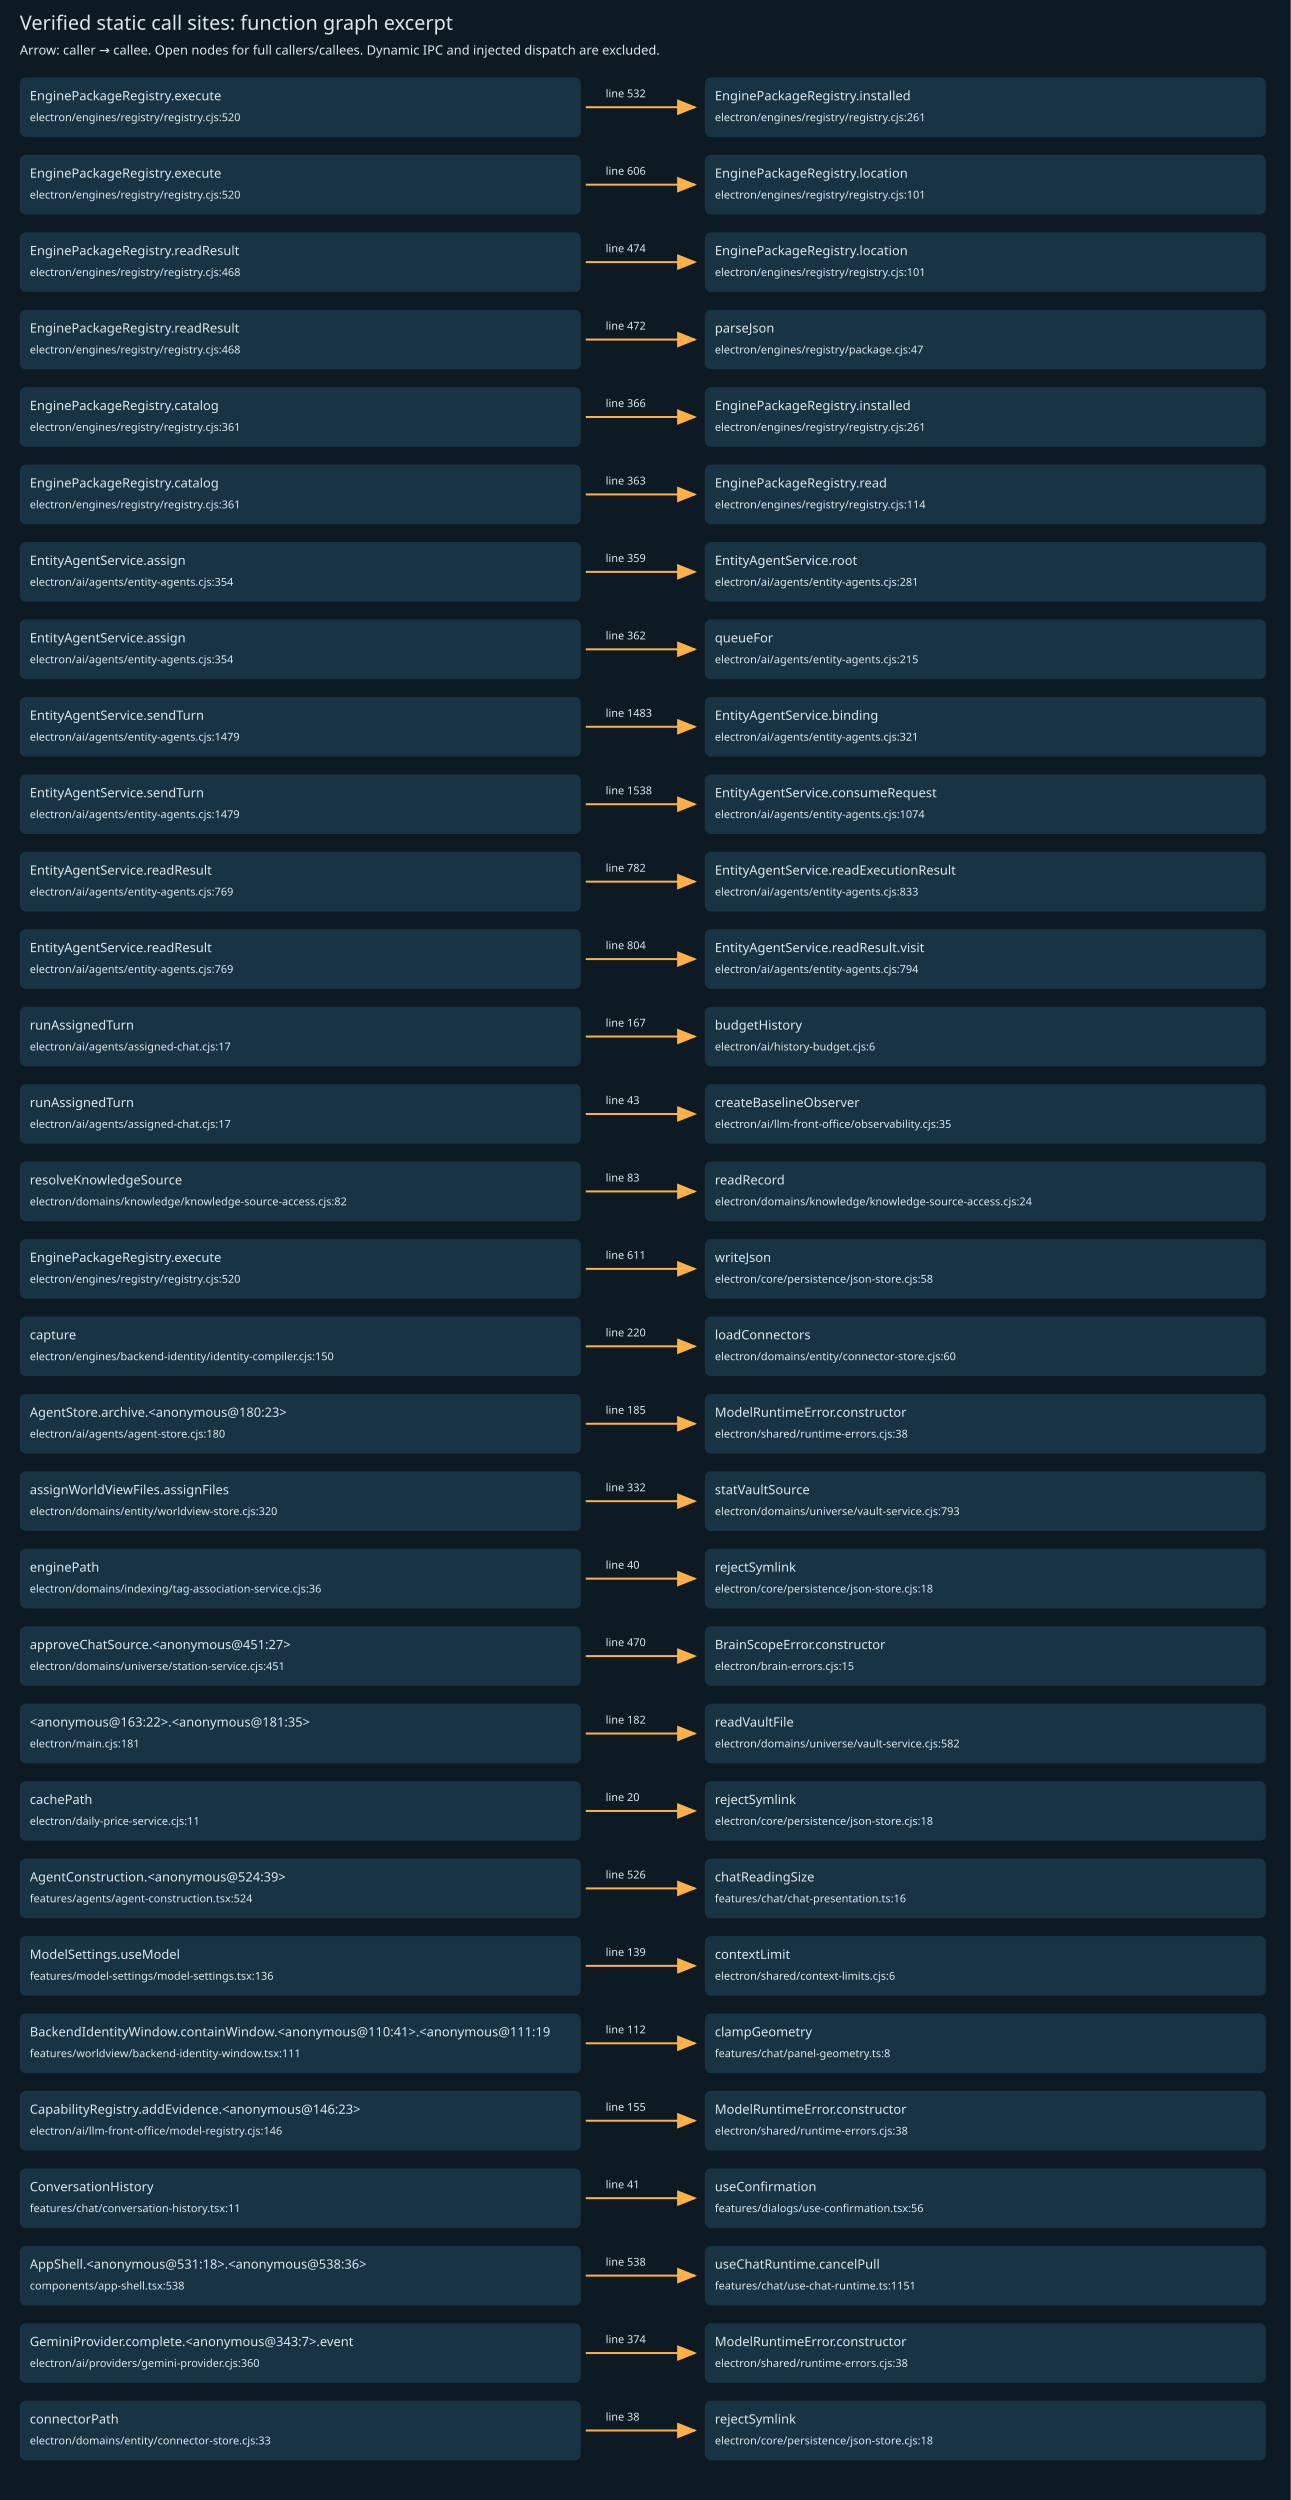
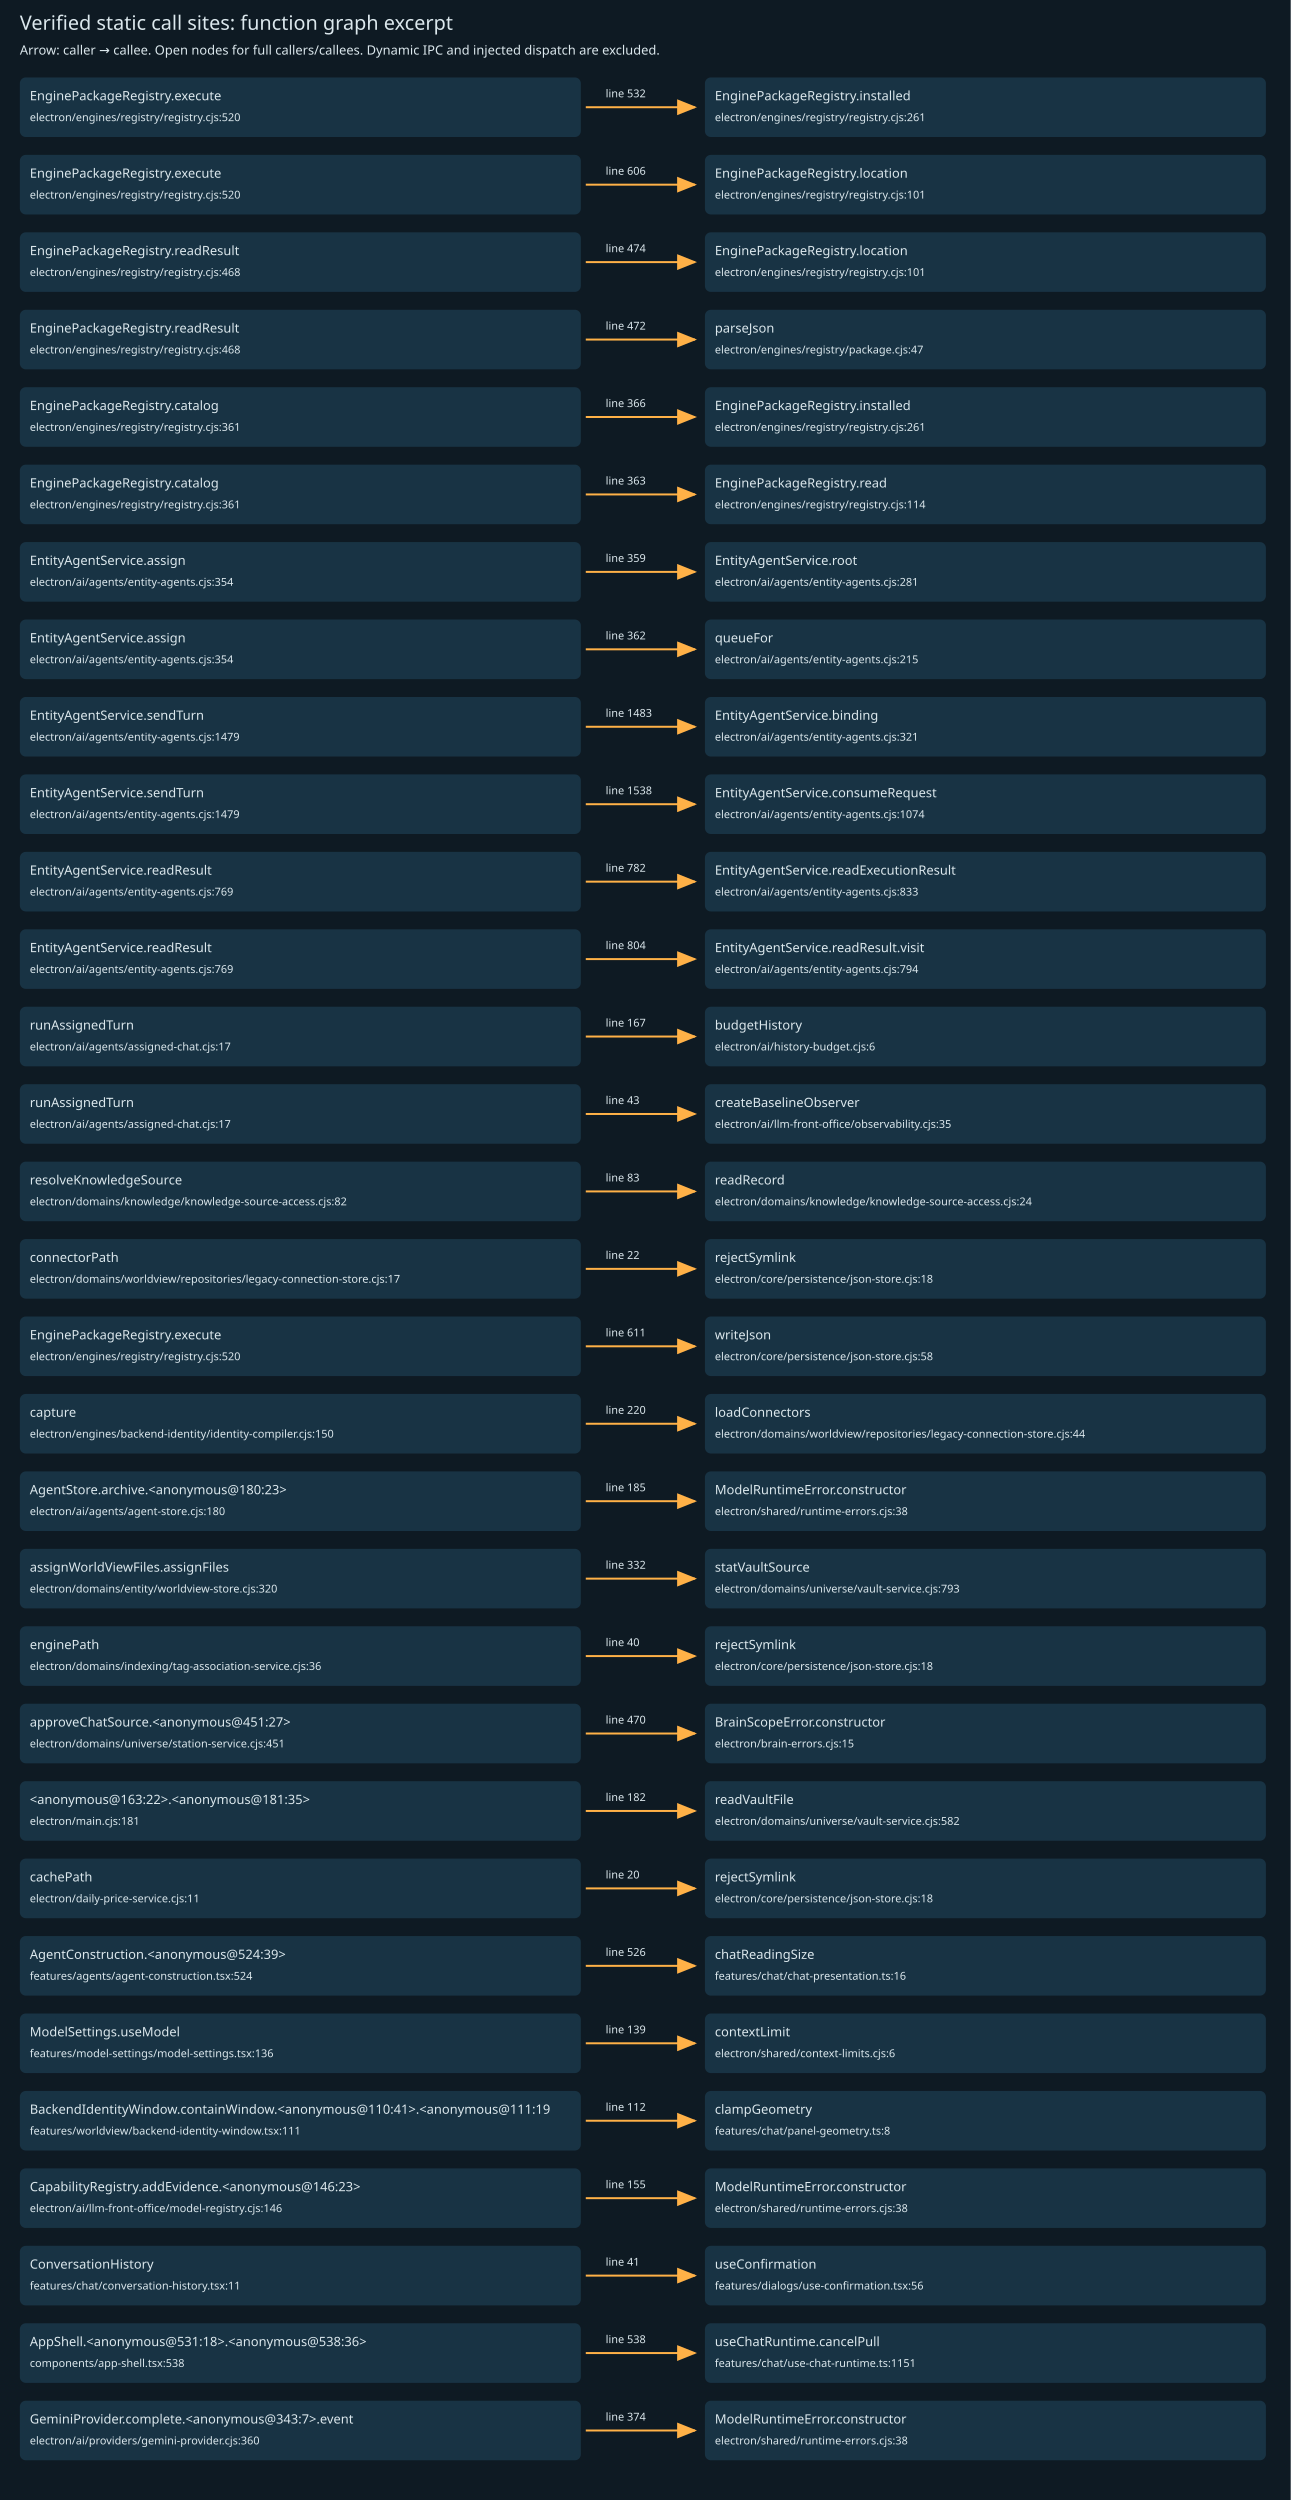
<svg xmlns="http://www.w3.org/2000/svg" width="1300" height="2518" viewBox="0 0 1300 2518" role="img" aria-labelledby="title desc">
  <defs>
    <marker id="arrow" markerWidth="10" markerHeight="8" refX="9" refY="4" orient="auto">
      <path d="M0,0 L10,4 L0,8" fill="#ffb147" />
    </marker>
  </defs>
  <rect width="100%" height="100%" fill="#0e1a23" />
  <g font-family="sans-serif" fill="#dce8ed">
    <text x="20" y="30" font-size="20">Verified static call sites: function graph excerpt</text>
    <text x="20" y="55" font-size="13">Arrow: caller → callee. Open nodes for full callers/callees. Dynamic IPC and injected dispatch are excluded.</text>
    <a href="../symbols/files/electron/engines/registry/registry.cjs.md#s-a35bb6e14bafba1e">
      <rect x="20" y="78" width="565" height="60" rx="6" fill="#183344" />
      <text x="30" y="101" font-size="13">EnginePackageRegistry.execute</text>
      <text x="30" y="122" font-size="11">electron/engines/registry/registry.cjs:520</text>
    </a>
    <a href="../symbols/files/electron/engines/registry/registry.cjs.md#s-c4934370e6e6f669">
      <rect x="710" y="78" width="565" height="60" rx="6" fill="#183344" />
      <text x="720" y="101" font-size="13">EnginePackageRegistry.installed</text>
      <text x="720" y="122" font-size="11">electron/engines/registry/registry.cjs:261</text>
    </a>
    <path d="M590,108 L700,108" stroke="#ffb147" stroke-width="2" marker-end="url(#arrow)" />
    <text x="610" y="98" font-size="11">line 532</text>
    <a href="../symbols/files/electron/engines/registry/registry.cjs.md#s-a35bb6e14bafba1e">
      <rect x="20" y="156" width="565" height="60" rx="6" fill="#183344" />
      <text x="30" y="179" font-size="13">EnginePackageRegistry.execute</text>
      <text x="30" y="200" font-size="11">electron/engines/registry/registry.cjs:520</text>
    </a>
    <a href="../symbols/files/electron/engines/registry/registry.cjs.md#s-0a4c4c0b81b57b1a">
      <rect x="710" y="156" width="565" height="60" rx="6" fill="#183344" />
      <text x="720" y="179" font-size="13">EnginePackageRegistry.location</text>
      <text x="720" y="200" font-size="11">electron/engines/registry/registry.cjs:101</text>
    </a>
    <path d="M590,186 L700,186" stroke="#ffb147" stroke-width="2" marker-end="url(#arrow)" />
    <text x="610" y="176" font-size="11">line 606</text>
    <a href="../symbols/files/electron/engines/registry/registry.cjs.md#s-d6c27a69455a5f09">
      <rect x="20" y="234" width="565" height="60" rx="6" fill="#183344" />
      <text x="30" y="257" font-size="13">EnginePackageRegistry.readResult</text>
      <text x="30" y="278" font-size="11">electron/engines/registry/registry.cjs:468</text>
    </a>
    <a href="../symbols/files/electron/engines/registry/registry.cjs.md#s-0a4c4c0b81b57b1a">
      <rect x="710" y="234" width="565" height="60" rx="6" fill="#183344" />
      <text x="720" y="257" font-size="13">EnginePackageRegistry.location</text>
      <text x="720" y="278" font-size="11">electron/engines/registry/registry.cjs:101</text>
    </a>
    <path d="M590,264 L700,264" stroke="#ffb147" stroke-width="2" marker-end="url(#arrow)" />
    <text x="610" y="254" font-size="11">line 474</text>
    <a href="../symbols/files/electron/engines/registry/registry.cjs.md#s-d6c27a69455a5f09">
      <rect x="20" y="312" width="565" height="60" rx="6" fill="#183344" />
      <text x="30" y="335" font-size="13">EnginePackageRegistry.readResult</text>
      <text x="30" y="356" font-size="11">electron/engines/registry/registry.cjs:468</text>
    </a>
    <a href="../symbols/files/electron/engines/registry/package.cjs.md#s-fb6b0b1816d9018a">
      <rect x="710" y="312" width="565" height="60" rx="6" fill="#183344" />
      <text x="720" y="335" font-size="13">parseJson</text>
      <text x="720" y="356" font-size="11">electron/engines/registry/package.cjs:47</text>
    </a>
    <path d="M590,342 L700,342" stroke="#ffb147" stroke-width="2" marker-end="url(#arrow)" />
    <text x="610" y="332" font-size="11">line 472</text>
    <a href="../symbols/files/electron/engines/registry/registry.cjs.md#s-31238ee0e1cb396f">
      <rect x="20" y="390" width="565" height="60" rx="6" fill="#183344" />
      <text x="30" y="413" font-size="13">EnginePackageRegistry.catalog</text>
      <text x="30" y="434" font-size="11">electron/engines/registry/registry.cjs:361</text>
    </a>
    <a href="../symbols/files/electron/engines/registry/registry.cjs.md#s-c4934370e6e6f669">
      <rect x="710" y="390" width="565" height="60" rx="6" fill="#183344" />
      <text x="720" y="413" font-size="13">EnginePackageRegistry.installed</text>
      <text x="720" y="434" font-size="11">electron/engines/registry/registry.cjs:261</text>
    </a>
    <path d="M590,420 L700,420" stroke="#ffb147" stroke-width="2" marker-end="url(#arrow)" />
    <text x="610" y="410" font-size="11">line 366</text>
    <a href="../symbols/files/electron/engines/registry/registry.cjs.md#s-31238ee0e1cb396f">
      <rect x="20" y="468" width="565" height="60" rx="6" fill="#183344" />
      <text x="30" y="491" font-size="13">EnginePackageRegistry.catalog</text>
      <text x="30" y="512" font-size="11">electron/engines/registry/registry.cjs:361</text>
    </a>
    <a href="../symbols/files/electron/engines/registry/registry.cjs.md#s-56d760ca822ea66d">
      <rect x="710" y="468" width="565" height="60" rx="6" fill="#183344" />
      <text x="720" y="491" font-size="13">EnginePackageRegistry.read</text>
      <text x="720" y="512" font-size="11">electron/engines/registry/registry.cjs:114</text>
    </a>
    <path d="M590,498 L700,498" stroke="#ffb147" stroke-width="2" marker-end="url(#arrow)" />
    <text x="610" y="488" font-size="11">line 363</text>
    <a href="../symbols/files/electron/ai/agents/entity-agents.cjs.md#s-d4c884ef911d9cec">
      <rect x="20" y="546" width="565" height="60" rx="6" fill="#183344" />
      <text x="30" y="569" font-size="13">EntityAgentService.assign</text>
      <text x="30" y="590" font-size="11">electron/ai/agents/entity-agents.cjs:354</text>
    </a>
    <a href="../symbols/files/electron/ai/agents/entity-agents.cjs.md#s-db2117d4c6f80a70">
      <rect x="710" y="546" width="565" height="60" rx="6" fill="#183344" />
      <text x="720" y="569" font-size="13">EntityAgentService.root</text>
      <text x="720" y="590" font-size="11">electron/ai/agents/entity-agents.cjs:281</text>
    </a>
    <path d="M590,576 L700,576" stroke="#ffb147" stroke-width="2" marker-end="url(#arrow)" />
    <text x="610" y="566" font-size="11">line 359</text>
    <a href="../symbols/files/electron/ai/agents/entity-agents.cjs.md#s-d4c884ef911d9cec">
      <rect x="20" y="624" width="565" height="60" rx="6" fill="#183344" />
      <text x="30" y="647" font-size="13">EntityAgentService.assign</text>
      <text x="30" y="668" font-size="11">electron/ai/agents/entity-agents.cjs:354</text>
    </a>
    <a href="../symbols/files/electron/ai/agents/entity-agents.cjs.md#s-8253ccaf9d58ee2d">
      <rect x="710" y="624" width="565" height="60" rx="6" fill="#183344" />
      <text x="720" y="647" font-size="13">queueFor</text>
      <text x="720" y="668" font-size="11">electron/ai/agents/entity-agents.cjs:215</text>
    </a>
    <path d="M590,654 L700,654" stroke="#ffb147" stroke-width="2" marker-end="url(#arrow)" />
    <text x="610" y="644" font-size="11">line 362</text>
    <a href="../symbols/files/electron/ai/agents/entity-agents.cjs.md#s-5e1a2fcddec46961">
      <rect x="20" y="702" width="565" height="60" rx="6" fill="#183344" />
      <text x="30" y="725" font-size="13">EntityAgentService.sendTurn</text>
      <text x="30" y="746" font-size="11">electron/ai/agents/entity-agents.cjs:1479</text>
    </a>
    <a href="../symbols/files/electron/ai/agents/entity-agents.cjs.md#s-15021cffa970c71c">
      <rect x="710" y="702" width="565" height="60" rx="6" fill="#183344" />
      <text x="720" y="725" font-size="13">EntityAgentService.binding</text>
      <text x="720" y="746" font-size="11">electron/ai/agents/entity-agents.cjs:321</text>
    </a>
    <path d="M590,732 L700,732" stroke="#ffb147" stroke-width="2" marker-end="url(#arrow)" />
    <text x="610" y="722" font-size="11">line 1483</text>
    <a href="../symbols/files/electron/ai/agents/entity-agents.cjs.md#s-5e1a2fcddec46961">
      <rect x="20" y="780" width="565" height="60" rx="6" fill="#183344" />
      <text x="30" y="803" font-size="13">EntityAgentService.sendTurn</text>
      <text x="30" y="824" font-size="11">electron/ai/agents/entity-agents.cjs:1479</text>
    </a>
    <a href="../symbols/files/electron/ai/agents/entity-agents.cjs.md#s-d6f389f11aad767e">
      <rect x="710" y="780" width="565" height="60" rx="6" fill="#183344" />
      <text x="720" y="803" font-size="13">EntityAgentService.consumeRequest</text>
      <text x="720" y="824" font-size="11">electron/ai/agents/entity-agents.cjs:1074</text>
    </a>
    <path d="M590,810 L700,810" stroke="#ffb147" stroke-width="2" marker-end="url(#arrow)" />
    <text x="610" y="800" font-size="11">line 1538</text>
    <a href="../symbols/files/electron/ai/agents/entity-agents.cjs.md#s-10221a06d3a832f5">
      <rect x="20" y="858" width="565" height="60" rx="6" fill="#183344" />
      <text x="30" y="881" font-size="13">EntityAgentService.readResult</text>
      <text x="30" y="902" font-size="11">electron/ai/agents/entity-agents.cjs:769</text>
    </a>
    <a href="../symbols/files/electron/ai/agents/entity-agents.cjs.md#s-940867f7de31f281">
      <rect x="710" y="858" width="565" height="60" rx="6" fill="#183344" />
      <text x="720" y="881" font-size="13">EntityAgentService.readExecutionResult</text>
      <text x="720" y="902" font-size="11">electron/ai/agents/entity-agents.cjs:833</text>
    </a>
    <path d="M590,888 L700,888" stroke="#ffb147" stroke-width="2" marker-end="url(#arrow)" />
    <text x="610" y="878" font-size="11">line 782</text>
    <a href="../symbols/files/electron/ai/agents/entity-agents.cjs.md#s-10221a06d3a832f5">
      <rect x="20" y="936" width="565" height="60" rx="6" fill="#183344" />
      <text x="30" y="959" font-size="13">EntityAgentService.readResult</text>
      <text x="30" y="980" font-size="11">electron/ai/agents/entity-agents.cjs:769</text>
    </a>
    <a href="../symbols/files/electron/ai/agents/entity-agents.cjs.md#s-49661e9ef45d3bc7">
      <rect x="710" y="936" width="565" height="60" rx="6" fill="#183344" />
      <text x="720" y="959" font-size="13">EntityAgentService.readResult.visit</text>
      <text x="720" y="980" font-size="11">electron/ai/agents/entity-agents.cjs:794</text>
    </a>
    <path d="M590,966 L700,966" stroke="#ffb147" stroke-width="2" marker-end="url(#arrow)" />
    <text x="610" y="956" font-size="11">line 804</text>
    <a href="../symbols/files/electron/ai/agents/assigned-chat.cjs.md#s-d49a3f162aa849c6">
      <rect x="20" y="1014" width="565" height="60" rx="6" fill="#183344" />
      <text x="30" y="1037" font-size="13">runAssignedTurn</text>
      <text x="30" y="1058" font-size="11">electron/ai/agents/assigned-chat.cjs:17</text>
    </a>
    <a href="../symbols/files/electron/ai/history-budget.cjs.md#s-0c3553c9658a4cf5">
      <rect x="710" y="1014" width="565" height="60" rx="6" fill="#183344" />
      <text x="720" y="1037" font-size="13">budgetHistory</text>
      <text x="720" y="1058" font-size="11">electron/ai/history-budget.cjs:6</text>
    </a>
    <path d="M590,1044 L700,1044" stroke="#ffb147" stroke-width="2" marker-end="url(#arrow)" />
    <text x="610" y="1034" font-size="11">line 167</text>
    <a href="../symbols/files/electron/ai/agents/assigned-chat.cjs.md#s-d49a3f162aa849c6">
      <rect x="20" y="1092" width="565" height="60" rx="6" fill="#183344" />
      <text x="30" y="1115" font-size="13">runAssignedTurn</text>
      <text x="30" y="1136" font-size="11">electron/ai/agents/assigned-chat.cjs:17</text>
    </a>
    <a href="../symbols/files/electron/ai/llm-front-office/observability.cjs.md#s-22e889ac7364e45a">
      <rect x="710" y="1092" width="565" height="60" rx="6" fill="#183344" />
      <text x="720" y="1115" font-size="13">createBaselineObserver</text>
      <text x="720" y="1136" font-size="11">electron/ai/llm-front-office/observability.cjs:35</text>
    </a>
    <path d="M590,1122 L700,1122" stroke="#ffb147" stroke-width="2" marker-end="url(#arrow)" />
    <text x="610" y="1112" font-size="11">line 43</text>
    <a href="../symbols/files/electron/domains/knowledge/knowledge-source-access.cjs.md#s-533d0fd9803550f8">
      <rect x="20" y="1170" width="565" height="60" rx="6" fill="#183344" />
      <text x="30" y="1193" font-size="13">resolveKnowledgeSource</text>
      <text x="30" y="1214" font-size="11">electron/domains/knowledge/knowledge-source-access.cjs:82</text>
    </a>
    <a href="../symbols/files/electron/domains/knowledge/knowledge-source-access.cjs.md#s-9e369167fc59d0c0">
      <rect x="710" y="1170" width="565" height="60" rx="6" fill="#183344" />
      <text x="720" y="1193" font-size="13">readRecord</text>
      <text x="720" y="1214" font-size="11">electron/domains/knowledge/knowledge-source-access.cjs:24</text>
    </a>
    <path d="M590,1200 L700,1200" stroke="#ffb147" stroke-width="2" marker-end="url(#arrow)" />
    <text x="610" y="1190" font-size="11">line 83</text>
+     <a href="../symbols/files/electron/domains/worldview/repositories/legacy-connection-store.cjs.md#s-d166b7a4f9c51c75">
+       <rect x="20" y="1248" width="565" height="60" rx="6" fill="#183344" />
+       <text x="30" y="1271" font-size="13">connectorPath</text>
+       <text x="30" y="1292" font-size="11">electron/domains/worldview/repositories/legacy-connection-store.cjs:17</text>
+     </a>
+     <a href="../symbols/files/electron/core/persistence/json-store.cjs.md#s-aaddc8aab5c0d073">
+       <rect x="710" y="1248" width="565" height="60" rx="6" fill="#183344" />
+       <text x="720" y="1271" font-size="13">rejectSymlink</text>
+       <text x="720" y="1292" font-size="11">electron/core/persistence/json-store.cjs:18</text>
+     </a>
+     <path d="M590,1278 L700,1278" stroke="#ffb147" stroke-width="2" marker-end="url(#arrow)" />
+     <text x="610" y="1268" font-size="11">line 22</text>
    <a href="../symbols/files/electron/engines/registry/registry.cjs.md#s-a35bb6e14bafba1e">
-       <rect x="20" y="1248" width="565" height="60" rx="6" fill="#183344" />
-       <text x="30" y="1271" font-size="13">EnginePackageRegistry.execute</text>
-       <text x="30" y="1292" font-size="11">electron/engines/registry/registry.cjs:520</text>
+       <rect x="20" y="1326" width="565" height="60" rx="6" fill="#183344" />
+       <text x="30" y="1349" font-size="13">EnginePackageRegistry.execute</text>
+       <text x="30" y="1370" font-size="11">electron/engines/registry/registry.cjs:520</text>
    </a>
    <a href="../symbols/files/electron/core/persistence/json-store.cjs.md#s-5030c6156f98dba1">
-       <rect x="710" y="1248" width="565" height="60" rx="6" fill="#183344" />
-       <text x="720" y="1271" font-size="13">writeJson</text>
-       <text x="720" y="1292" font-size="11">electron/core/persistence/json-store.cjs:58</text>
-     </a>
-     <path d="M590,1278 L700,1278" stroke="#ffb147" stroke-width="2" marker-end="url(#arrow)" />
-     <text x="610" y="1268" font-size="11">line 611</text>
+       <rect x="710" y="1326" width="565" height="60" rx="6" fill="#183344" />
+       <text x="720" y="1349" font-size="13">writeJson</text>
+       <text x="720" y="1370" font-size="11">electron/core/persistence/json-store.cjs:58</text>
+     </a>
+     <path d="M590,1356 L700,1356" stroke="#ffb147" stroke-width="2" marker-end="url(#arrow)" />
+     <text x="610" y="1346" font-size="11">line 611</text>
    <a href="../symbols/files/electron/engines/backend-identity/identity-compiler.cjs.md#s-1f99e7da5df73158">
-       <rect x="20" y="1326" width="565" height="60" rx="6" fill="#183344" />
-       <text x="30" y="1349" font-size="13">capture</text>
-       <text x="30" y="1370" font-size="11">electron/engines/backend-identity/identity-compiler.cjs:150</text>
-     </a>
-     <a href="../symbols/files/electron/domains/entity/connector-store.cjs.md#s-8ec496ccfadb4d52">
-       <rect x="710" y="1326" width="565" height="60" rx="6" fill="#183344" />
-       <text x="720" y="1349" font-size="13">loadConnectors</text>
-       <text x="720" y="1370" font-size="11">electron/domains/entity/connector-store.cjs:60</text>
-     </a>
-     <path d="M590,1356 L700,1356" stroke="#ffb147" stroke-width="2" marker-end="url(#arrow)" />
-     <text x="610" y="1346" font-size="11">line 220</text>
+       <rect x="20" y="1404" width="565" height="60" rx="6" fill="#183344" />
+       <text x="30" y="1427" font-size="13">capture</text>
+       <text x="30" y="1448" font-size="11">electron/engines/backend-identity/identity-compiler.cjs:150</text>
+     </a>
+     <a href="../symbols/files/electron/domains/worldview/repositories/legacy-connection-store.cjs.md#s-2937b562dd1ce8b4">
+       <rect x="710" y="1404" width="565" height="60" rx="6" fill="#183344" />
+       <text x="720" y="1427" font-size="13">loadConnectors</text>
+       <text x="720" y="1448" font-size="11">electron/domains/worldview/repositories/legacy-connection-store.cjs:44</text>
+     </a>
+     <path d="M590,1434 L700,1434" stroke="#ffb147" stroke-width="2" marker-end="url(#arrow)" />
+     <text x="610" y="1424" font-size="11">line 220</text>
    <a href="../symbols/files/electron/ai/agents/agent-store.cjs.md#s-d4ed7663c6efd3ff">
-       <rect x="20" y="1404" width="565" height="60" rx="6" fill="#183344" />
-       <text x="30" y="1427" font-size="13">AgentStore.archive.&lt;anonymous@180:23&gt;</text>
-       <text x="30" y="1448" font-size="11">electron/ai/agents/agent-store.cjs:180</text>
+       <rect x="20" y="1482" width="565" height="60" rx="6" fill="#183344" />
+       <text x="30" y="1505" font-size="13">AgentStore.archive.&lt;anonymous@180:23&gt;</text>
+       <text x="30" y="1526" font-size="11">electron/ai/agents/agent-store.cjs:180</text>
    </a>
    <a href="../symbols/files/electron/shared/runtime-errors.cjs.md#s-66422d0cde496ce3">
-       <rect x="710" y="1404" width="565" height="60" rx="6" fill="#183344" />
-       <text x="720" y="1427" font-size="13">ModelRuntimeError.constructor</text>
-       <text x="720" y="1448" font-size="11">electron/shared/runtime-errors.cjs:38</text>
-     </a>
-     <path d="M590,1434 L700,1434" stroke="#ffb147" stroke-width="2" marker-end="url(#arrow)" />
-     <text x="610" y="1424" font-size="11">line 185</text>
+       <rect x="710" y="1482" width="565" height="60" rx="6" fill="#183344" />
+       <text x="720" y="1505" font-size="13">ModelRuntimeError.constructor</text>
+       <text x="720" y="1526" font-size="11">electron/shared/runtime-errors.cjs:38</text>
+     </a>
+     <path d="M590,1512 L700,1512" stroke="#ffb147" stroke-width="2" marker-end="url(#arrow)" />
+     <text x="610" y="1502" font-size="11">line 185</text>
    <a href="../symbols/files/electron/domains/entity/worldview-store.cjs.md#s-514645164f44c531">
-       <rect x="20" y="1482" width="565" height="60" rx="6" fill="#183344" />
-       <text x="30" y="1505" font-size="13">assignWorldViewFiles.assignFiles</text>
-       <text x="30" y="1526" font-size="11">electron/domains/entity/worldview-store.cjs:320</text>
+       <rect x="20" y="1560" width="565" height="60" rx="6" fill="#183344" />
+       <text x="30" y="1583" font-size="13">assignWorldViewFiles.assignFiles</text>
+       <text x="30" y="1604" font-size="11">electron/domains/entity/worldview-store.cjs:320</text>
    </a>
    <a href="../symbols/files/electron/domains/universe/vault-service.cjs.md#s-11f97228db17e5f8">
-       <rect x="710" y="1482" width="565" height="60" rx="6" fill="#183344" />
-       <text x="720" y="1505" font-size="13">statVaultSource</text>
-       <text x="720" y="1526" font-size="11">electron/domains/universe/vault-service.cjs:793</text>
-     </a>
-     <path d="M590,1512 L700,1512" stroke="#ffb147" stroke-width="2" marker-end="url(#arrow)" />
-     <text x="610" y="1502" font-size="11">line 332</text>
+       <rect x="710" y="1560" width="565" height="60" rx="6" fill="#183344" />
+       <text x="720" y="1583" font-size="13">statVaultSource</text>
+       <text x="720" y="1604" font-size="11">electron/domains/universe/vault-service.cjs:793</text>
+     </a>
+     <path d="M590,1590 L700,1590" stroke="#ffb147" stroke-width="2" marker-end="url(#arrow)" />
+     <text x="610" y="1580" font-size="11">line 332</text>
    <a href="../symbols/files/electron/domains/indexing/tag-association-service.cjs.md#s-5e1c29e4edc6962d">
-       <rect x="20" y="1560" width="565" height="60" rx="6" fill="#183344" />
-       <text x="30" y="1583" font-size="13">enginePath</text>
-       <text x="30" y="1604" font-size="11">electron/domains/indexing/tag-association-service.cjs:36</text>
+       <rect x="20" y="1638" width="565" height="60" rx="6" fill="#183344" />
+       <text x="30" y="1661" font-size="13">enginePath</text>
+       <text x="30" y="1682" font-size="11">electron/domains/indexing/tag-association-service.cjs:36</text>
    </a>
    <a href="../symbols/files/electron/core/persistence/json-store.cjs.md#s-aaddc8aab5c0d073">
-       <rect x="710" y="1560" width="565" height="60" rx="6" fill="#183344" />
-       <text x="720" y="1583" font-size="13">rejectSymlink</text>
-       <text x="720" y="1604" font-size="11">electron/core/persistence/json-store.cjs:18</text>
-     </a>
-     <path d="M590,1590 L700,1590" stroke="#ffb147" stroke-width="2" marker-end="url(#arrow)" />
-     <text x="610" y="1580" font-size="11">line 40</text>
+       <rect x="710" y="1638" width="565" height="60" rx="6" fill="#183344" />
+       <text x="720" y="1661" font-size="13">rejectSymlink</text>
+       <text x="720" y="1682" font-size="11">electron/core/persistence/json-store.cjs:18</text>
+     </a>
+     <path d="M590,1668 L700,1668" stroke="#ffb147" stroke-width="2" marker-end="url(#arrow)" />
+     <text x="610" y="1658" font-size="11">line 40</text>
    <a href="../symbols/files/electron/domains/universe/station-service.cjs.md#s-9af64c63b97f180e">
-       <rect x="20" y="1638" width="565" height="60" rx="6" fill="#183344" />
-       <text x="30" y="1661" font-size="13">approveChatSource.&lt;anonymous@451:27&gt;</text>
-       <text x="30" y="1682" font-size="11">electron/domains/universe/station-service.cjs:451</text>
+       <rect x="20" y="1716" width="565" height="60" rx="6" fill="#183344" />
+       <text x="30" y="1739" font-size="13">approveChatSource.&lt;anonymous@451:27&gt;</text>
+       <text x="30" y="1760" font-size="11">electron/domains/universe/station-service.cjs:451</text>
    </a>
    <a href="../symbols/files/electron/brain-errors.cjs.md#s-d5903b380579f4df">
-       <rect x="710" y="1638" width="565" height="60" rx="6" fill="#183344" />
-       <text x="720" y="1661" font-size="13">BrainScopeError.constructor</text>
-       <text x="720" y="1682" font-size="11">electron/brain-errors.cjs:15</text>
-     </a>
-     <path d="M590,1668 L700,1668" stroke="#ffb147" stroke-width="2" marker-end="url(#arrow)" />
-     <text x="610" y="1658" font-size="11">line 470</text>
+       <rect x="710" y="1716" width="565" height="60" rx="6" fill="#183344" />
+       <text x="720" y="1739" font-size="13">BrainScopeError.constructor</text>
+       <text x="720" y="1760" font-size="11">electron/brain-errors.cjs:15</text>
+     </a>
+     <path d="M590,1746 L700,1746" stroke="#ffb147" stroke-width="2" marker-end="url(#arrow)" />
+     <text x="610" y="1736" font-size="11">line 470</text>
    <a href="../symbols/files/electron/main.cjs.md#s-9dfcf178f71c6660">
-       <rect x="20" y="1716" width="565" height="60" rx="6" fill="#183344" />
-       <text x="30" y="1739" font-size="13">&lt;anonymous@163:22&gt;.&lt;anonymous@181:35&gt;</text>
-       <text x="30" y="1760" font-size="11">electron/main.cjs:181</text>
+       <rect x="20" y="1794" width="565" height="60" rx="6" fill="#183344" />
+       <text x="30" y="1817" font-size="13">&lt;anonymous@163:22&gt;.&lt;anonymous@181:35&gt;</text>
+       <text x="30" y="1838" font-size="11">electron/main.cjs:181</text>
    </a>
    <a href="../symbols/files/electron/domains/universe/vault-service.cjs.md#s-9d052ebb9a7eb12e">
-       <rect x="710" y="1716" width="565" height="60" rx="6" fill="#183344" />
-       <text x="720" y="1739" font-size="13">readVaultFile</text>
-       <text x="720" y="1760" font-size="11">electron/domains/universe/vault-service.cjs:582</text>
-     </a>
-     <path d="M590,1746 L700,1746" stroke="#ffb147" stroke-width="2" marker-end="url(#arrow)" />
-     <text x="610" y="1736" font-size="11">line 182</text>
+       <rect x="710" y="1794" width="565" height="60" rx="6" fill="#183344" />
+       <text x="720" y="1817" font-size="13">readVaultFile</text>
+       <text x="720" y="1838" font-size="11">electron/domains/universe/vault-service.cjs:582</text>
+     </a>
+     <path d="M590,1824 L700,1824" stroke="#ffb147" stroke-width="2" marker-end="url(#arrow)" />
+     <text x="610" y="1814" font-size="11">line 182</text>
    <a href="../symbols/files/electron/daily-price-service.cjs.md#s-8ce737fc5829b668">
-       <rect x="20" y="1794" width="565" height="60" rx="6" fill="#183344" />
-       <text x="30" y="1817" font-size="13">cachePath</text>
-       <text x="30" y="1838" font-size="11">electron/daily-price-service.cjs:11</text>
+       <rect x="20" y="1872" width="565" height="60" rx="6" fill="#183344" />
+       <text x="30" y="1895" font-size="13">cachePath</text>
+       <text x="30" y="1916" font-size="11">electron/daily-price-service.cjs:11</text>
    </a>
    <a href="../symbols/files/electron/core/persistence/json-store.cjs.md#s-aaddc8aab5c0d073">
-       <rect x="710" y="1794" width="565" height="60" rx="6" fill="#183344" />
-       <text x="720" y="1817" font-size="13">rejectSymlink</text>
-       <text x="720" y="1838" font-size="11">electron/core/persistence/json-store.cjs:18</text>
-     </a>
-     <path d="M590,1824 L700,1824" stroke="#ffb147" stroke-width="2" marker-end="url(#arrow)" />
-     <text x="610" y="1814" font-size="11">line 20</text>
+       <rect x="710" y="1872" width="565" height="60" rx="6" fill="#183344" />
+       <text x="720" y="1895" font-size="13">rejectSymlink</text>
+       <text x="720" y="1916" font-size="11">electron/core/persistence/json-store.cjs:18</text>
+     </a>
+     <path d="M590,1902 L700,1902" stroke="#ffb147" stroke-width="2" marker-end="url(#arrow)" />
+     <text x="610" y="1892" font-size="11">line 20</text>
    <a href="../symbols/files/features/agents/agent-construction.tsx.md#s-3f11db69ac8b8780">
-       <rect x="20" y="1872" width="565" height="60" rx="6" fill="#183344" />
-       <text x="30" y="1895" font-size="13">AgentConstruction.&lt;anonymous@524:39&gt;</text>
-       <text x="30" y="1916" font-size="11">features/agents/agent-construction.tsx:524</text>
+       <rect x="20" y="1950" width="565" height="60" rx="6" fill="#183344" />
+       <text x="30" y="1973" font-size="13">AgentConstruction.&lt;anonymous@524:39&gt;</text>
+       <text x="30" y="1994" font-size="11">features/agents/agent-construction.tsx:524</text>
    </a>
    <a href="../symbols/files/features/chat/chat-presentation.ts.md#s-d1401d6d0629913e">
-       <rect x="710" y="1872" width="565" height="60" rx="6" fill="#183344" />
-       <text x="720" y="1895" font-size="13">chatReadingSize</text>
-       <text x="720" y="1916" font-size="11">features/chat/chat-presentation.ts:16</text>
-     </a>
-     <path d="M590,1902 L700,1902" stroke="#ffb147" stroke-width="2" marker-end="url(#arrow)" />
-     <text x="610" y="1892" font-size="11">line 526</text>
+       <rect x="710" y="1950" width="565" height="60" rx="6" fill="#183344" />
+       <text x="720" y="1973" font-size="13">chatReadingSize</text>
+       <text x="720" y="1994" font-size="11">features/chat/chat-presentation.ts:16</text>
+     </a>
+     <path d="M590,1980 L700,1980" stroke="#ffb147" stroke-width="2" marker-end="url(#arrow)" />
+     <text x="610" y="1970" font-size="11">line 526</text>
    <a href="../symbols/files/features/model-settings/model-settings.tsx.md#s-ef618ac89a30b727">
-       <rect x="20" y="1950" width="565" height="60" rx="6" fill="#183344" />
-       <text x="30" y="1973" font-size="13">ModelSettings.useModel</text>
-       <text x="30" y="1994" font-size="11">features/model-settings/model-settings.tsx:136</text>
+       <rect x="20" y="2028" width="565" height="60" rx="6" fill="#183344" />
+       <text x="30" y="2051" font-size="13">ModelSettings.useModel</text>
+       <text x="30" y="2072" font-size="11">features/model-settings/model-settings.tsx:136</text>
    </a>
    <a href="../symbols/files/electron/shared/context-limits.cjs.md#s-cb06ea768ce0bca3">
-       <rect x="710" y="1950" width="565" height="60" rx="6" fill="#183344" />
-       <text x="720" y="1973" font-size="13">contextLimit</text>
-       <text x="720" y="1994" font-size="11">electron/shared/context-limits.cjs:6</text>
-     </a>
-     <path d="M590,1980 L700,1980" stroke="#ffb147" stroke-width="2" marker-end="url(#arrow)" />
-     <text x="610" y="1970" font-size="11">line 139</text>
+       <rect x="710" y="2028" width="565" height="60" rx="6" fill="#183344" />
+       <text x="720" y="2051" font-size="13">contextLimit</text>
+       <text x="720" y="2072" font-size="11">electron/shared/context-limits.cjs:6</text>
+     </a>
+     <path d="M590,2058 L700,2058" stroke="#ffb147" stroke-width="2" marker-end="url(#arrow)" />
+     <text x="610" y="2048" font-size="11">line 139</text>
    <a href="../symbols/files/features/worldview/backend-identity-window.tsx.md#s-450cef1b101c567c">
-       <rect x="20" y="2028" width="565" height="60" rx="6" fill="#183344" />
-       <text x="30" y="2051" font-size="13">BackendIdentityWindow.containWindow.&lt;anonymous@110:41&gt;.&lt;anonymous@111:19</text>
-       <text x="30" y="2072" font-size="11">features/worldview/backend-identity-window.tsx:111</text>
+       <rect x="20" y="2106" width="565" height="60" rx="6" fill="#183344" />
+       <text x="30" y="2129" font-size="13">BackendIdentityWindow.containWindow.&lt;anonymous@110:41&gt;.&lt;anonymous@111:19</text>
+       <text x="30" y="2150" font-size="11">features/worldview/backend-identity-window.tsx:111</text>
    </a>
    <a href="../symbols/files/features/chat/panel-geometry.ts.md#s-5a5a3109a00ef650">
-       <rect x="710" y="2028" width="565" height="60" rx="6" fill="#183344" />
-       <text x="720" y="2051" font-size="13">clampGeometry</text>
-       <text x="720" y="2072" font-size="11">features/chat/panel-geometry.ts:8</text>
-     </a>
-     <path d="M590,2058 L700,2058" stroke="#ffb147" stroke-width="2" marker-end="url(#arrow)" />
-     <text x="610" y="2048" font-size="11">line 112</text>
+       <rect x="710" y="2106" width="565" height="60" rx="6" fill="#183344" />
+       <text x="720" y="2129" font-size="13">clampGeometry</text>
+       <text x="720" y="2150" font-size="11">features/chat/panel-geometry.ts:8</text>
+     </a>
+     <path d="M590,2136 L700,2136" stroke="#ffb147" stroke-width="2" marker-end="url(#arrow)" />
+     <text x="610" y="2126" font-size="11">line 112</text>
    <a href="../symbols/files/electron/ai/llm-front-office/model-registry.cjs.md#s-420776679b486be4">
-       <rect x="20" y="2106" width="565" height="60" rx="6" fill="#183344" />
-       <text x="30" y="2129" font-size="13">CapabilityRegistry.addEvidence.&lt;anonymous@146:23&gt;</text>
-       <text x="30" y="2150" font-size="11">electron/ai/llm-front-office/model-registry.cjs:146</text>
+       <rect x="20" y="2184" width="565" height="60" rx="6" fill="#183344" />
+       <text x="30" y="2207" font-size="13">CapabilityRegistry.addEvidence.&lt;anonymous@146:23&gt;</text>
+       <text x="30" y="2228" font-size="11">electron/ai/llm-front-office/model-registry.cjs:146</text>
    </a>
    <a href="../symbols/files/electron/shared/runtime-errors.cjs.md#s-66422d0cde496ce3">
-       <rect x="710" y="2106" width="565" height="60" rx="6" fill="#183344" />
-       <text x="720" y="2129" font-size="13">ModelRuntimeError.constructor</text>
-       <text x="720" y="2150" font-size="11">electron/shared/runtime-errors.cjs:38</text>
-     </a>
-     <path d="M590,2136 L700,2136" stroke="#ffb147" stroke-width="2" marker-end="url(#arrow)" />
-     <text x="610" y="2126" font-size="11">line 155</text>
+       <rect x="710" y="2184" width="565" height="60" rx="6" fill="#183344" />
+       <text x="720" y="2207" font-size="13">ModelRuntimeError.constructor</text>
+       <text x="720" y="2228" font-size="11">electron/shared/runtime-errors.cjs:38</text>
+     </a>
+     <path d="M590,2214 L700,2214" stroke="#ffb147" stroke-width="2" marker-end="url(#arrow)" />
+     <text x="610" y="2204" font-size="11">line 155</text>
    <a href="../symbols/files/features/chat/conversation-history.tsx.md#s-6d7ac1ac2fcf1950">
-       <rect x="20" y="2184" width="565" height="60" rx="6" fill="#183344" />
-       <text x="30" y="2207" font-size="13">ConversationHistory</text>
-       <text x="30" y="2228" font-size="11">features/chat/conversation-history.tsx:11</text>
+       <rect x="20" y="2262" width="565" height="60" rx="6" fill="#183344" />
+       <text x="30" y="2285" font-size="13">ConversationHistory</text>
+       <text x="30" y="2306" font-size="11">features/chat/conversation-history.tsx:11</text>
    </a>
    <a href="../symbols/files/features/dialogs/use-confirmation.tsx.md#s-68cb241f4bfc872f">
-       <rect x="710" y="2184" width="565" height="60" rx="6" fill="#183344" />
-       <text x="720" y="2207" font-size="13">useConfirmation</text>
-       <text x="720" y="2228" font-size="11">features/dialogs/use-confirmation.tsx:56</text>
-     </a>
-     <path d="M590,2214 L700,2214" stroke="#ffb147" stroke-width="2" marker-end="url(#arrow)" />
-     <text x="610" y="2204" font-size="11">line 41</text>
+       <rect x="710" y="2262" width="565" height="60" rx="6" fill="#183344" />
+       <text x="720" y="2285" font-size="13">useConfirmation</text>
+       <text x="720" y="2306" font-size="11">features/dialogs/use-confirmation.tsx:56</text>
+     </a>
+     <path d="M590,2292 L700,2292" stroke="#ffb147" stroke-width="2" marker-end="url(#arrow)" />
+     <text x="610" y="2282" font-size="11">line 41</text>
    <a href="../symbols/files/components/app-shell.tsx.md#s-4a552288e5e32ffd">
-       <rect x="20" y="2262" width="565" height="60" rx="6" fill="#183344" />
-       <text x="30" y="2285" font-size="13">AppShell.&lt;anonymous@531:18&gt;.&lt;anonymous@538:36&gt;</text>
-       <text x="30" y="2306" font-size="11">components/app-shell.tsx:538</text>
+       <rect x="20" y="2340" width="565" height="60" rx="6" fill="#183344" />
+       <text x="30" y="2363" font-size="13">AppShell.&lt;anonymous@531:18&gt;.&lt;anonymous@538:36&gt;</text>
+       <text x="30" y="2384" font-size="11">components/app-shell.tsx:538</text>
    </a>
    <a href="../symbols/files/features/chat/use-chat-runtime.ts.md#s-479c8d2df25d14ca">
-       <rect x="710" y="2262" width="565" height="60" rx="6" fill="#183344" />
-       <text x="720" y="2285" font-size="13">useChatRuntime.cancelPull</text>
-       <text x="720" y="2306" font-size="11">features/chat/use-chat-runtime.ts:1151</text>
-     </a>
-     <path d="M590,2292 L700,2292" stroke="#ffb147" stroke-width="2" marker-end="url(#arrow)" />
-     <text x="610" y="2282" font-size="11">line 538</text>
+       <rect x="710" y="2340" width="565" height="60" rx="6" fill="#183344" />
+       <text x="720" y="2363" font-size="13">useChatRuntime.cancelPull</text>
+       <text x="720" y="2384" font-size="11">features/chat/use-chat-runtime.ts:1151</text>
+     </a>
+     <path d="M590,2370 L700,2370" stroke="#ffb147" stroke-width="2" marker-end="url(#arrow)" />
+     <text x="610" y="2360" font-size="11">line 538</text>
    <a href="../symbols/files/electron/ai/providers/gemini-provider.cjs.md#s-96bf3696053fd418">
-       <rect x="20" y="2340" width="565" height="60" rx="6" fill="#183344" />
-       <text x="30" y="2363" font-size="13">GeminiProvider.complete.&lt;anonymous@343:7&gt;.event</text>
-       <text x="30" y="2384" font-size="11">electron/ai/providers/gemini-provider.cjs:360</text>
+       <rect x="20" y="2418" width="565" height="60" rx="6" fill="#183344" />
+       <text x="30" y="2441" font-size="13">GeminiProvider.complete.&lt;anonymous@343:7&gt;.event</text>
+       <text x="30" y="2462" font-size="11">electron/ai/providers/gemini-provider.cjs:360</text>
    </a>
    <a href="../symbols/files/electron/shared/runtime-errors.cjs.md#s-66422d0cde496ce3">
-       <rect x="710" y="2340" width="565" height="60" rx="6" fill="#183344" />
-       <text x="720" y="2363" font-size="13">ModelRuntimeError.constructor</text>
-       <text x="720" y="2384" font-size="11">electron/shared/runtime-errors.cjs:38</text>
-     </a>
-     <path d="M590,2370 L700,2370" stroke="#ffb147" stroke-width="2" marker-end="url(#arrow)" />
-     <text x="610" y="2360" font-size="11">line 374</text>
-     <a href="../symbols/files/electron/domains/entity/connector-store.cjs.md#s-2b79d024f1e5e30c">
-       <rect x="20" y="2418" width="565" height="60" rx="6" fill="#183344" />
-       <text x="30" y="2441" font-size="13">connectorPath</text>
-       <text x="30" y="2462" font-size="11">electron/domains/entity/connector-store.cjs:33</text>
-     </a>
-     <a href="../symbols/files/electron/core/persistence/json-store.cjs.md#s-aaddc8aab5c0d073">
      <rect x="710" y="2418" width="565" height="60" rx="6" fill="#183344" />
-       <text x="720" y="2441" font-size="13">rejectSymlink</text>
-       <text x="720" y="2462" font-size="11">electron/core/persistence/json-store.cjs:18</text>
+       <text x="720" y="2441" font-size="13">ModelRuntimeError.constructor</text>
+       <text x="720" y="2462" font-size="11">electron/shared/runtime-errors.cjs:38</text>
    </a>
    <path d="M590,2448 L700,2448" stroke="#ffb147" stroke-width="2" marker-end="url(#arrow)" />
-     <text x="610" y="2438" font-size="11">line 38</text>
+     <text x="610" y="2438" font-size="11">line 374</text>
  </g>
</svg>
